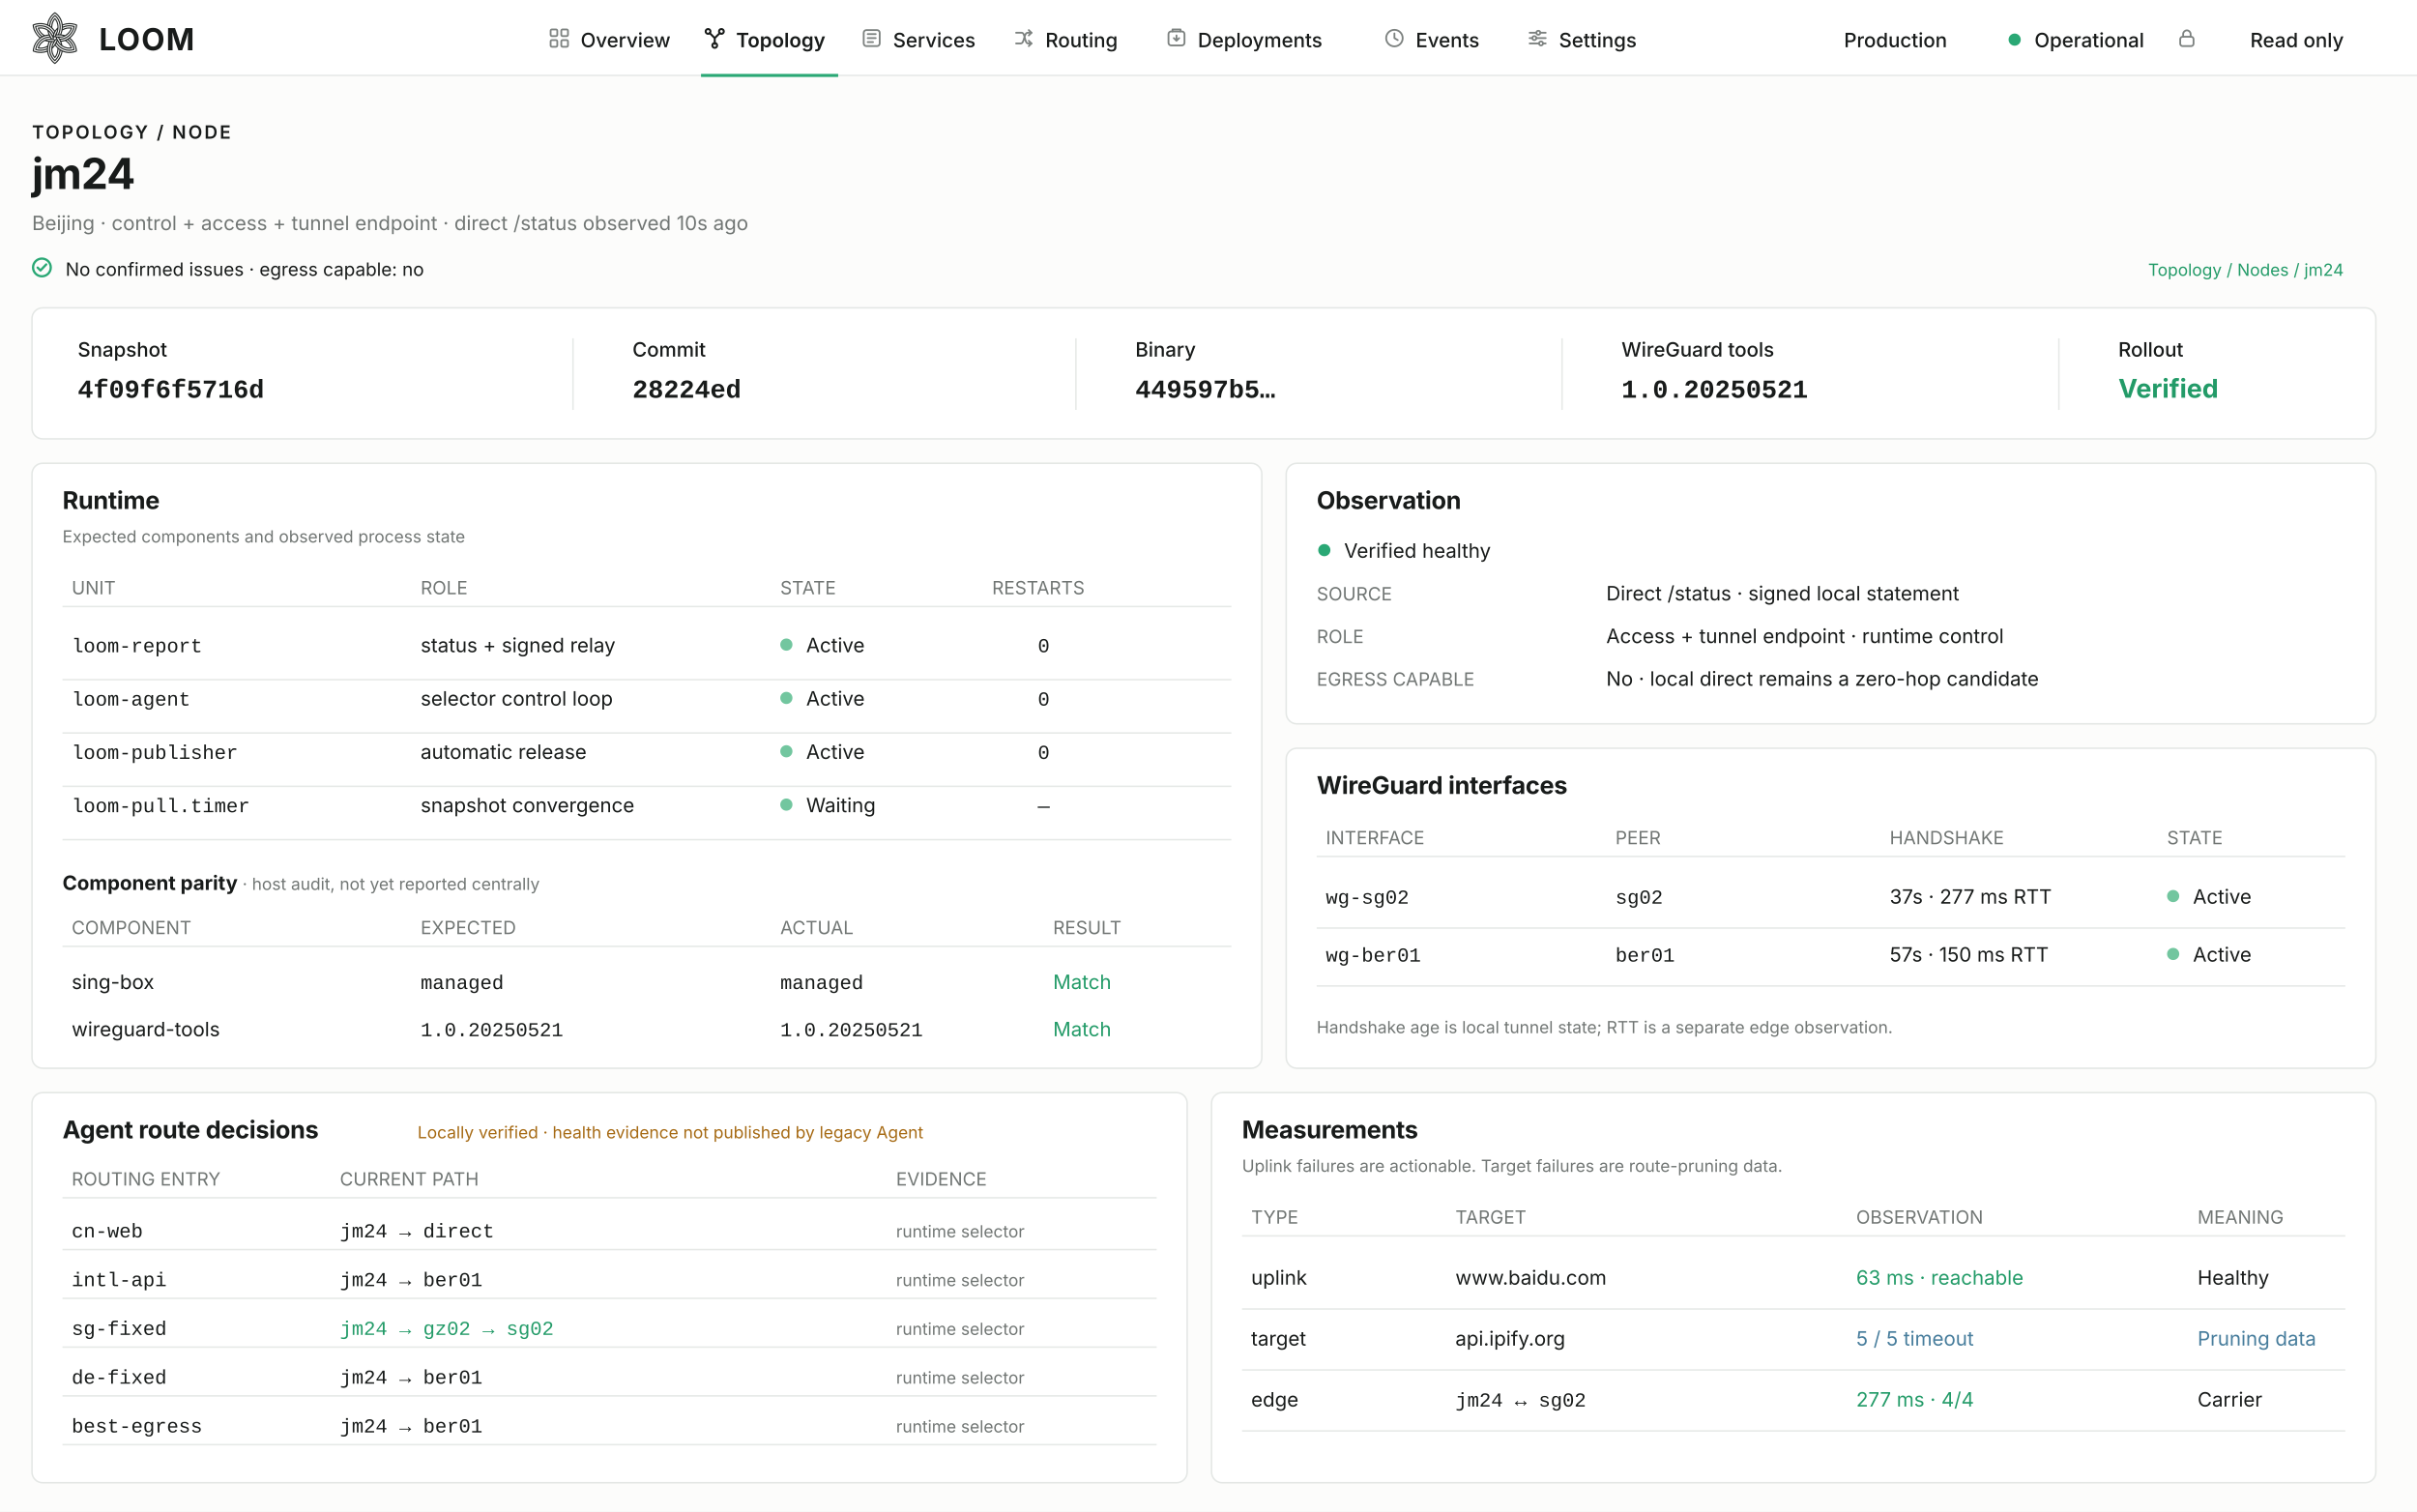
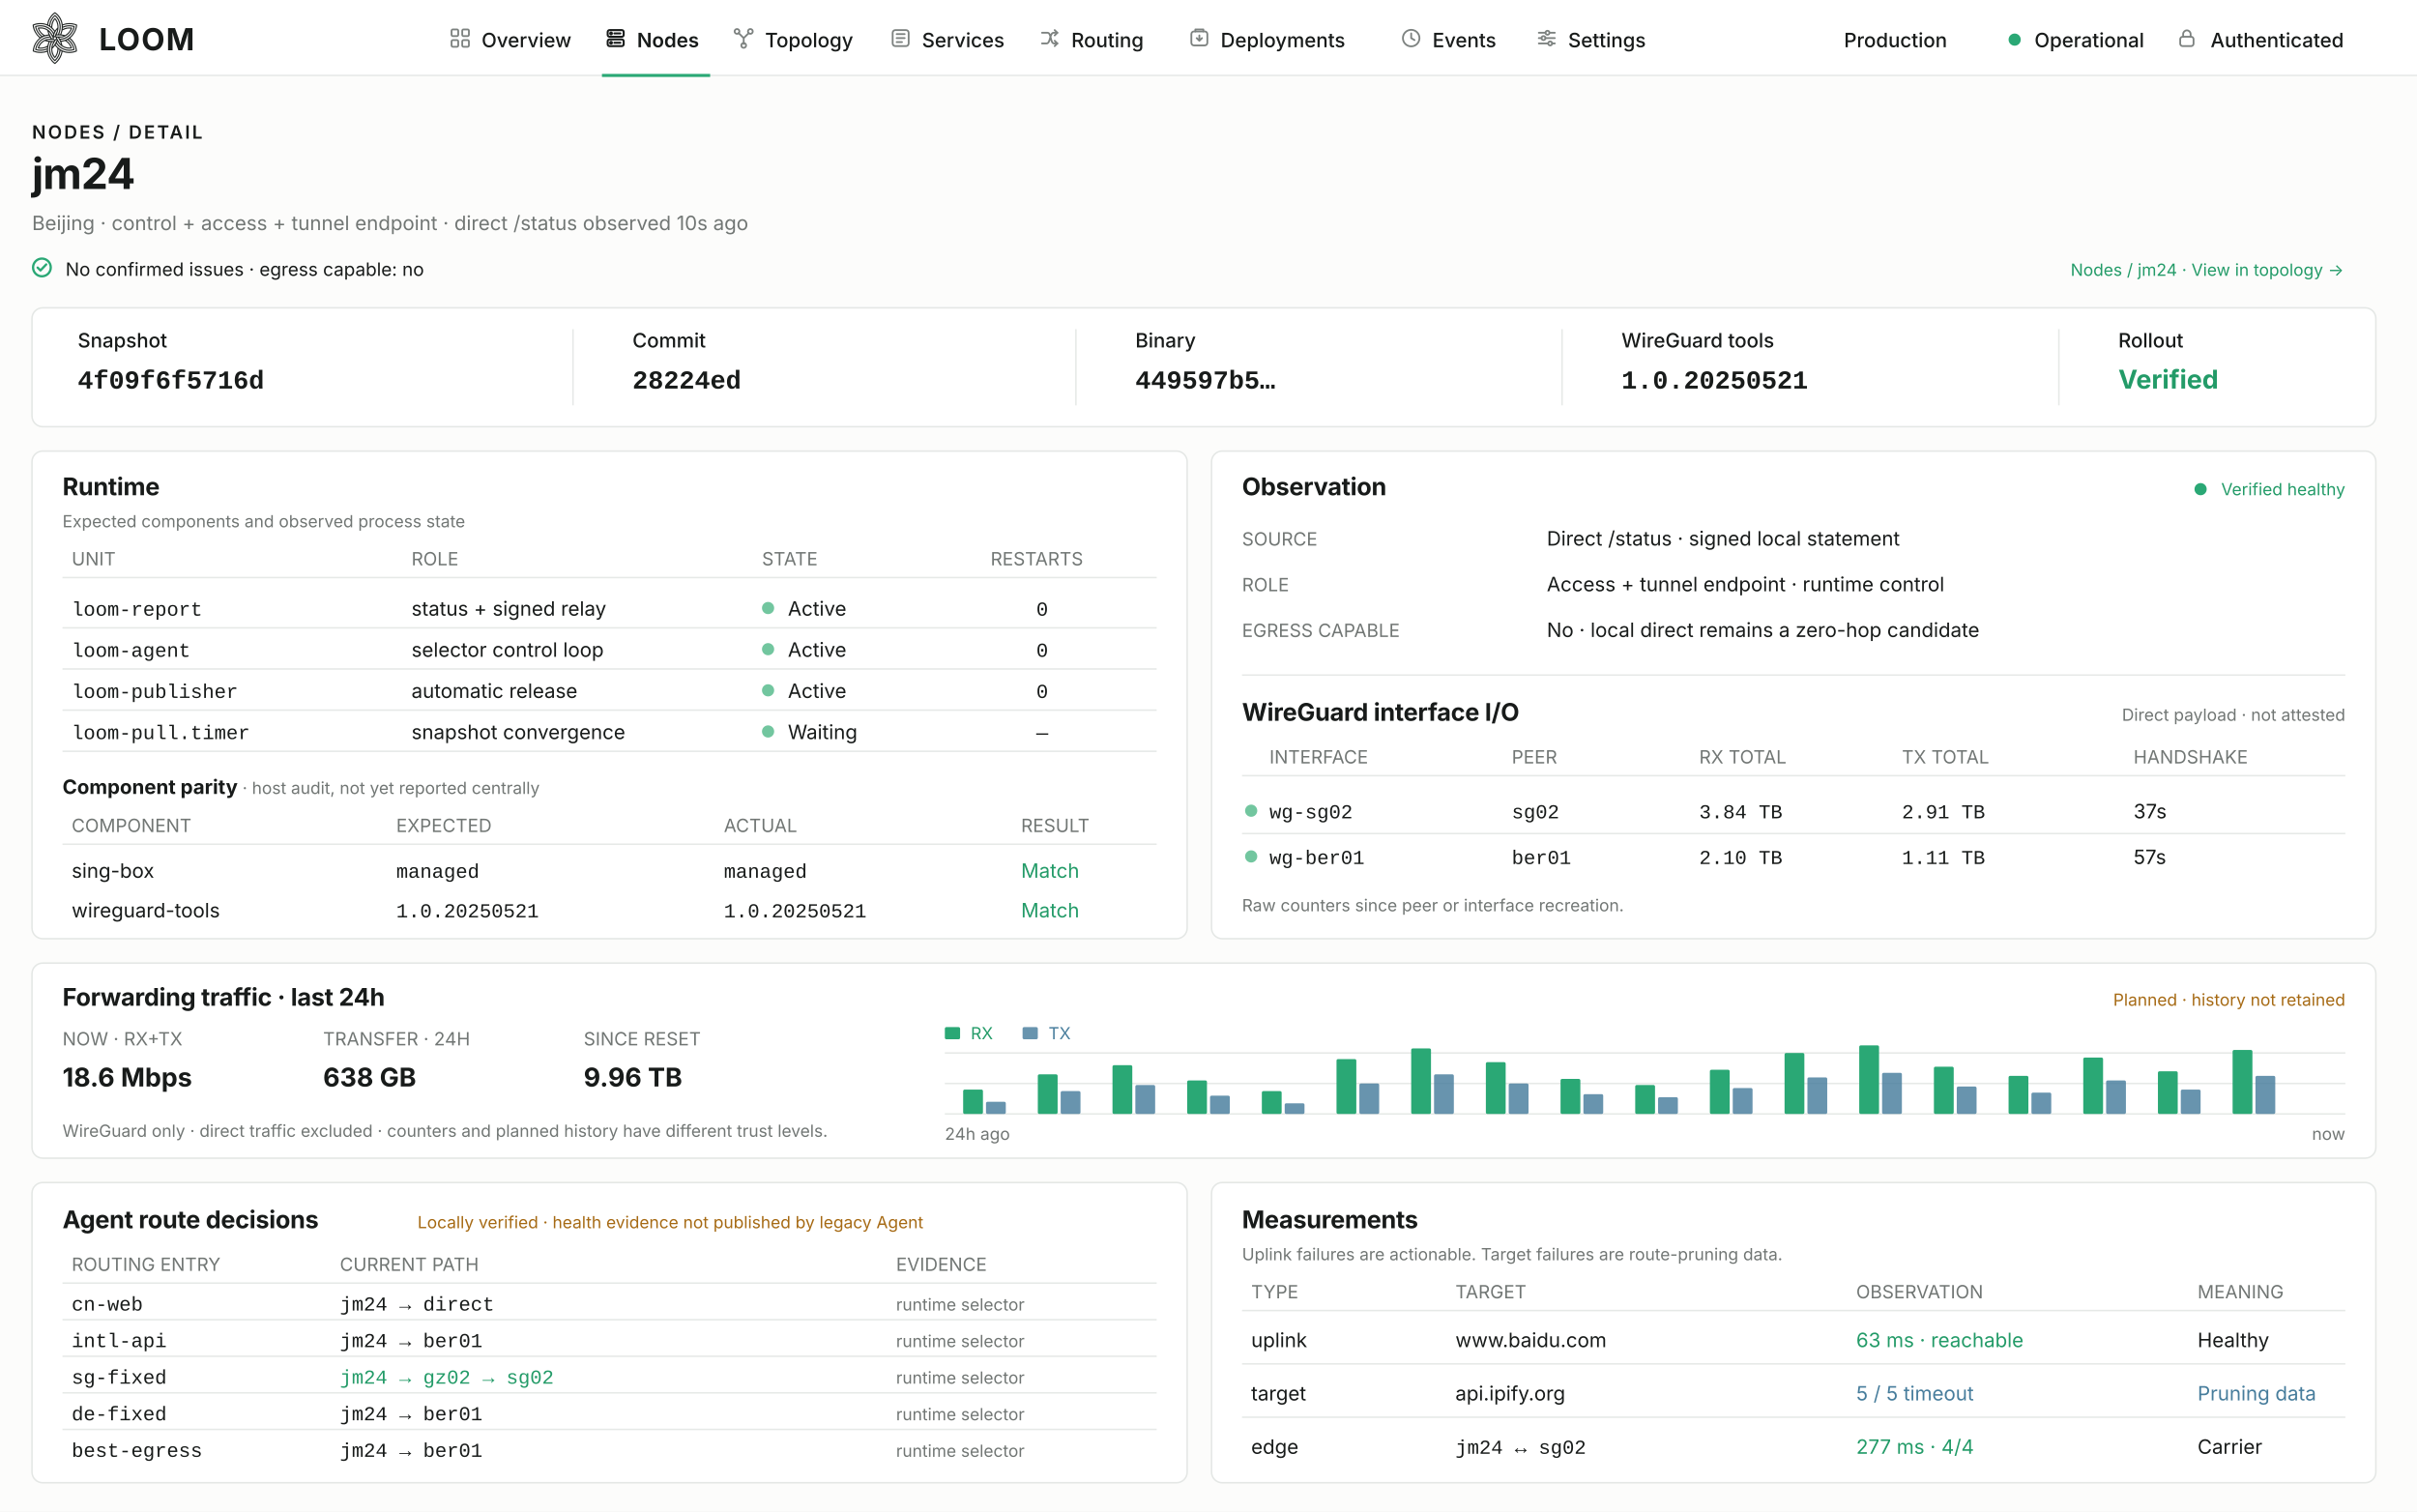
<svg xmlns="http://www.w3.org/2000/svg" width="1586" height="992" viewBox="0 0 1586 992" role="img" aria-labelledby="title description">
  <defs>
    <marker id="arrow-selected" markerWidth="7" markerHeight="7" refX="6" refY="3.5" orient="auto" markerUnits="strokeWidth">
      <path d="M0 0L7 3.5L0 7Z" fill="#2AA875" />
    </marker>
    <symbol id="icon-overview" viewBox="0 0 16 16">
      <rect x="1.5" y="1.5" width="5" height="5" rx="1" />
      <rect x="9.5" y="1.5" width="5" height="5" rx="1" />
      <rect x="1.5" y="9.5" width="5" height="5" rx="1" />
      <rect x="9.5" y="9.5" width="5" height="5" rx="1" />
    </symbol>
+     <symbol id="icon-nodes" viewBox="0 0 16 16">
+       <rect x="2" y="2" width="12" height="5" rx="1.4" />
+       <rect x="2" y="9" width="12" height="5" rx="1.4" />
+       <circle cx="4.5" cy="4.5" r=".7" />
+       <circle cx="4.5" cy="11.5" r=".7" />
+       <path d="M7 4.5h4.5M7 11.5h4.5" />
+     </symbol>
    <symbol id="icon-topology" viewBox="0 0 16 16">
      <path d="M4.2 4.2L8 8m3.8-3.8L8 8m0 0v4.4" />
      <circle cx="3" cy="3" r="1.8" />
      <circle cx="13" cy="3" r="1.8" />
      <circle cx="8" cy="13.5" r="1.8" />
    </symbol>
    <symbol id="icon-services" viewBox="0 0 16 16">
      <rect x="2" y="2" width="12" height="12" rx="2" />
      <path d="M5 5h6M5 8h6M5 11h4" />
    </symbol>
    <symbol id="icon-traffic" viewBox="0 0 16 16">
      <path d="M2 4h4.2C9 4 8.2 12 11 12h2.5M2 12h3.5C8.4 12 7.7 4 10.7 4h2.8" />
      <path d="M11.5 2l2 2-2 2m0 4l2 2-2 2" />
    </symbol>
    <symbol id="icon-deployments" viewBox="0 0 16 16">
      <rect x="2" y="3" width="12" height="10.5" rx="2" />
      <path d="M5 3V1.5h6V3M8 6v4m-2-2 2 2 2-2" />
    </symbol>
    <symbol id="icon-events" viewBox="0 0 16 16">
      <circle cx="8" cy="8" r="6.2" />
      <path d="M8 4.5V8l2.5 1.5" />
    </symbol>
    <symbol id="icon-settings" viewBox="0 0 16 16">
      <path d="M2 4h5m3 0h4M2 8h2m3 0h7M2 12h7m3 0h2" />
      <circle cx="8.5" cy="4" r="1.5" />
      <circle cx="5.5" cy="8" r="1.5" />
      <circle cx="10.5" cy="12" r="1.5" />
    </symbol>
    <symbol id="icon-status-ok" viewBox="0 0 16 16">
      <circle cx="8" cy="8" r="6.2" />
      <path d="M5 8.1l2 2 4-4.2" />
    </symbol>
    <symbol id="icon-lock" viewBox="0 0 16 16">
      <rect x="3" y="7" width="10" height="7" rx="1.8" />
      <path d="M5.2 7V5a2.8 2.8 0 0 1 5.6 0v2" />
    </symbol>
    <symbol id="icon-refresh" viewBox="0 0 16 16">
      <path d="M13.6 5.8A6 6 0 1 0 14 9" />
      <path d="M10.8 2.7h3v3" />
    </symbol>
    <symbol id="icon-filter" viewBox="0 0 16 16">
      <path d="M2 3h12L9.5 8v4.2L6.5 14V8Z" />
    </symbol>
    <symbol id="icon-download" viewBox="0 0 16 16">
      <path d="M8 2v8m-3-3 3 3 3-3M2.5 13.5h11" />
    </symbol>
    <symbol id="icon-check" viewBox="0 0 16 16">
      <circle cx="8" cy="8" r="6" />
      <path d="M5 8l2 2 4-4" />
    </symbol>
    <symbol id="icon-save" viewBox="0 0 16 16">
      <path d="M2.5 2.5h9l2 2v9h-11Z" />
      <path d="M5 2.5v4h6v-4M5 13v-4h6v4" />
    </symbol>
    <symbol id="icon-plus" viewBox="0 0 16 16">
      <path d="M8 3v10M3 8h10" />
    </symbol>
    <symbol id="icon-search" viewBox="0 0 16 16">
      <circle cx="7" cy="7" r="4.5" />
      <path d="m10.5 10.5 3 3" />
    </symbol>
    <symbol id="icon-arrow-right" viewBox="0 0 16 16">
      <path d="M2.5 8h10M9 4.5 12.5 8 9 11.5" />
    </symbol>
    <symbol id="icon-edit" viewBox="0 0 16 16">
      <path d="M3 11.8 2.5 14l2.2-.5 8.2-8.2-1.7-1.7Z" />
      <path d="m10.3 4.5 1.7 1.7" />
    </symbol>
    <symbol id="icon-trash" viewBox="0 0 16 16">
      <path d="M3.5 4.5h9M6 4.5V2.7h4v1.8m1.5 0-.6 9h-5.8l-.6-9M6.8 7v4m2.4-4v4" />
+     </symbol>
+     <symbol id="icon-key" viewBox="0 0 16 16">
+       <circle cx="5" cy="8" r="3" />
+       <path d="M8 8h6m-2 0v2m-2-2v2" />
+     </symbol>
+     <symbol id="icon-copy" viewBox="0 0 16 16">
+       <rect x="5" y="5" width="8" height="8" rx="1.5" />
+       <path d="M3 10.5H2.5V3.5a1 1 0 0 1 1-1h7V3" />
    </symbol>
    <style>

      .ui { font-family: Inter, "Atkinson Hyperlegible Next", ui-sans-serif, system-ui, -apple-system, "Segoe UI", sans-serif; fill: #181B1A; }
      .mono { font-family: "Intel One Mono", "SFMono-Regular", Consolas, "Liberation Mono", monospace; }
      .muted { fill: #717674; }
      .faint { fill: #9BA09E; }
      .green { fill: #239B68; }
      .amber { fill: #A66A14; }
      .red { fill: #B84C4C; }
      .blue { fill: #477D9C; }
      .heading { font-size: 28px; font-weight: 700; letter-spacing: -0.45px; }
      .eyebrow { font-size: 12px; font-weight: 600; letter-spacing: 1.35px; }
      .section { font-size: 16px; font-weight: 650; letter-spacing: -0.15px; }
      .subsection { font-size: 13px; font-weight: 650; }
      .label { font-size: 13px; font-weight: 500; }
      .body { font-size: 13px; font-weight: 400; }
      .small { font-size: 12px; font-weight: 400; }
      .tiny { font-size: 11px; font-weight: 400; }
      .metric { font-size: 17px; font-weight: 650; }
      .wordmark { font-size: 20px; font-weight: 700; letter-spacing: 0.8px; }
      .nav { font-size: 13px; font-weight: 450; }
      .nav-icon { fill: none; stroke: #7D8280; stroke-width: 1.35; stroke-linecap: round; stroke-linejoin: round; }
      .nav-icon-active { fill: none; stroke: #181B1A; stroke-width: 1.5; stroke-linecap: round; stroke-linejoin: round; }
      .status-icon { fill: none; stroke: #2AA875; stroke-width: 1.6; stroke-linecap: round; stroke-linejoin: round; }
      .action-icon { fill: none; stroke: #5B6166; stroke-width: 1.45; stroke-linecap: round; stroke-linejoin: round; }
      .panel { fill: #FFFFFF; stroke: #E4E7E5; stroke-width: 1; }
      .panel-soft { fill: #F8F9F8; stroke: #E4E7E5; stroke-width: 1; }
      .rule { stroke: #E6E9E7; stroke-width: 1; }
      .rule-dark { stroke: #CBD0CD; stroke-width: 1; }
      .status-dot { fill: #2AA875; }
      .quiet-dot { fill: #72C69F; }
      .warn-dot { fill: #D79B3B; }
      .bad-dot { fill: #C65A5A; }
      .neutral-dot { fill: #A5AAA8; }
      .wg { fill: none; stroke: #A5AAA8; stroke-width: 1.25; stroke-linecap: round; }
      .candidate { fill: none; stroke: #B9BEBC; stroke-width: 1.35; stroke-dasharray: 5 6; stroke-linecap: round; }
      .selected { fill: none; stroke: #2AA875; stroke-width: 2; stroke-linecap: round; stroke-linejoin: round; marker-end: url(#arrow-selected); }
      .chip { fill: #F4F6F5; stroke: #DEE2DF; stroke-width: 1; }
      .chip-green { fill: #EEF8F3; stroke: #B9DEC9; stroke-width: 1; }
      .chip-amber { fill: #FFF8EB; stroke: #E7D3AB; stroke-width: 1; }
      .button { fill: #181B1A; }
      .button-green { fill: #239B68; }
      .button-disabled { fill: #EFF1F0; stroke: #DDE1DF; stroke-width: 1; }
      .code-bg { fill: #F7F8F7; stroke: #E4E7E5; stroke-width: 1; }
      .timeline { fill: none; stroke: #CBD0CD; stroke-width: 1.3; }
      .timeline-ok { fill: none; stroke: #2AA875; stroke-width: 1.7; }
      .stage-line { stroke: #2AA875; stroke-width: 1.5; }
      .route-dot { fill: #239B68; }
      .node-name { font-size: 14px; font-weight: 650; }

    </style>
  </defs>
  <rect width="1586" height="992" fill="#FCFCFB" />
  <rect x="0" y="0" width="1586" height="50" fill="#FFFFFF" />
  <line class="rule" x1="0" y1="49.5" x2="1586" y2="49.5" />
  <svg x="18" y="7" width="36" height="36" viewBox="127 112 1000 1000" preserveAspectRatio="xMidYMid meet" aria-label="Loom">
    <g transform="translate(0,1254) scale(1,-1)">
      <path d="M616 1108 c-67 -49 -118 -133 -129 -209 0 -6 0 -6 -14 -1 -75 27 -166 24 -239 -6 -13 -5 -14 -7 -11 -29 12 -80 53 -155 115 -211 l9 -8 -6 -5 c-61 -53 -100 -121 -114 -200 -5 -31 -5 -38 4 -42 57 -26 138 -34 203 -20 13 2 22 5 39 10 14 5 14 5 15 -2 9 -70 60 -155 121 -204 17 -15 18 -15 34 -2 47 37 87 93 107 151 7 20 16 52 16 60 0 4 1 4 12 0 72 -28 158 -27 236 3 17 6 17 7 15 27 -8 79 -49 159 -111 215 l-9 9 10 9 c61 53 105 139 114 219 2 15 1 16 -28 26 -75 25 -156 25 -227 -2 -4 -1 -8 -2 -8 -2 -1 0 -2 7 -3 15 -15 81 -60 152 -126 198 -12 9 -14 9 -25 1z M639 1084 c105 -82 142 -225 92 -356 -7 -18 -7 -17 -16 -17 -4 0 -8 1 -8 1 -1 1 1 7 4 15 32 78 30 170 -5 243 -16 35 -40 66 -68 88 -9 8 -11 8 -20 0 -47 -39 -82 -103 -93 -169 -1 -7 -2 -12 -2 -13 -1 0 -17 8 -17 9 -1 1 4 27 7 40 13 44 37 89 68 124 15 16 44 43 47 43 0 0 5 -3 11 -8z M638 1031 c77 -72 98 -200 50 -307 -3 -8 -5 -11 -7 -12 -2 -1 -17 -1 -18 0 -1 0 2 6 5 12 44 94 31 213 -31 278 -10 11 -12 10 -29 -12 -26 -36 -44 -83 -47 -128 0 -6 -1 -11 -1 -11 -1 0 -6 4 -16 11 -4 3 2 39 12 67 13 41 41 84 68 108 4 4 3 4 14 -6z M635 973 c24 -33 37 -74 40 -124 l0 -15 -10 -10 c-11 -11 -23 -25 -32 -38 -6 -8 -5 -9 -13 3 -9 13 -19 24 -30 36 l-10 10 0 13 c3 48 18 94 42 128 6 7 6 7 13 -3z M413 893 c79 -13 148 -56 193 -118 12 -17 11 -15 6 -26 -3 -6 -5 -10 -5 -10 0 0 -4 6 -9 13 -66 103 -190 147 -314 114 -20 -6 -21 -6 -14 -34 15 -60 54 -120 102 -158 9 -8 9 -7 0 -12 -9 -6 -8 -6 -18 2 -57 48 -97 120 -110 196 -2 14 -3 13 7 16 22 9 53 16 85 19 13 2 61 0 77 -2z M923 895 c30 -3 83 -16 89 -22 2 -2 -7 -43 -14 -64 -34 -100 -109 -176 -200 -203 -23 -7 -59 -13 -61 -11 -2 2 -8 16 -8 16 0 1 7 2 16 2 74 9 136 45 185 108 27 35 49 81 57 120 4 17 3 19 -13 24 -62 19 -135 15 -193 -9 -9 -4 -9 -5 -9 7 l0 10 9 3 c25 10 56 17 83 19 9 1 50 1 59 0z M400 854 c70 -9 134 -47 176 -104 7 -11 21 -34 21 -36 0 -2 -6 -24 -7 -25 0 -1 -4 5 -8 13 -38 76 -106 124 -190 134 -14 2 -49 1 -62 -1 -16 -3 -18 -5 -12 -21 14 -42 48 -88 87 -117 7 -5 13 -10 13 -10 0 -1 -17 -9 -18 -9 -5 0 -42 35 -56 52 -24 29 -46 72 -54 105 -3 11 -3 10 11 14 30 8 67 10 99 5z M926 854 c13 -1 39 -7 40 -9 2 -2 -8 -34 -17 -55 -43 -93 -125 -152 -220 -158 l-11 0 -6 9 c-3 5 -5 9 -5 9 0 1 8 1 18 1 56 0 107 23 153 69 29 29 59 79 63 104 1 10 -11 13 -53 12 -42 0 -71 -6 -107 -24 -12 -6 -11 -6 -10 5 1 4 1 9 1 10 0 3 1 3 13 8 45 19 93 26 141 19z M391 816 c30 -3 68 -16 91 -32 l6 -3 4 -15 c4 -16 10 -34 16 -47 4 -11 4 -11 -3 -11 -12 -2 -37 -6 -48 -9 -16 -4 -14 -4 -26 4 -38 25 -67 57 -86 96 -7 15 -7 16 0 17 10 1 36 1 46 0z M914 816 c3 -2 2 -5 -4 -18 -19 -39 -53 -75 -89 -97 l-8 -5 -11 3 c-15 4 -33 8 -45 9 -6 1 -11 2 -11 2 -1 0 1 7 4 14 6 17 12 36 15 48 l1 9 9 5 c27 15 55 25 85 30 10 1 51 1 54 0z M669 789 c-4 -19 -7 -27 -14 -39 -10 -18 -20 -39 -29 -64 -1 -4 -2 -5 -10 -9 -9 -5 -9 -5 -5 11 10 40 28 75 51 103 10 12 10 12 7 -2z M529 746 c14 -16 17 -20 25 -37 8 -17 22 -42 30 -54 5 -9 6 -24 1 -26 -7 -2 -13 5 -35 46 -15 28 -35 75 -35 83 0 2 7 -4 14 -12z M721 691 c25 -1 43 -3 61 -8 4 0 2 -2 -8 -5 -19 -6 -28 -7 -48 -6 -12 1 -29 1 -46 1 -36 -1 -37 -1 -33 11 2 7 1 6 24 7 12 0 23 1 26 1 2 0 13 0 24 -1z M525 681 c5 -10 5 -10 -7 -10 -120 -9 -223 -101 -248 -221 -4 -22 -4 -23 11 -28 61 -19 132 -16 192 7 5 2 9 3 10 3 0 0 0 -5 0 -10 l1 -9 -9 -4 c-62 -24 -145 -25 -216 -1 -17 5 -16 4 -14 15 15 104 74 190 160 235 34 17 63 25 108 30 8 1 7 2 12 -7z M638 655 l9 -4 0 -10 c1 -13 2 -12 -10 -19 l-9 -6 -10 6 -9 6 -1 11 0 11 9 5 c12 6 11 6 21 0z M683 651 c0 -1 6 -10 12 -21 18 -30 29 -54 39 -82 6 -19 6 -19 -4 -9 -16 16 -22 25 -30 42 -7 14 -25 48 -30 54 -2 3 -3 15 -1 16 1 2 13 1 14 0z M546 642 c3 -5 5 -9 5 -9 0 -1 -7 -1 -16 -1 -94 0 -185 -66 -216 -155 -7 -22 -6 -23 23 -27 44 -5 89 3 131 21 7 3 13 6 13 6 0 -1 -1 -5 -1 -11 l-1 -11 -11 -5 c-53 -22 -115 -26 -174 -12 -11 3 -10 3 -9 10 8 39 30 82 58 115 44 53 119 88 184 88 l9 0 5 -9z M902 622 c45 -39 79 -92 96 -151 5 -19 10 -43 10 -51 l1 -7 -14 -5 c-89 -30 -180 -22 -253 22 -40 25 -68 49 -93 83 l-7 10 4 7 c7 13 6 12 12 3 73 -104 198 -148 317 -110 12 4 13 4 8 27 -9 42 -31 88 -59 123 -8 10 -33 35 -42 41 -6 5 -6 5 2 11 9 6 8 6 18 -3z M542 610 c10 -1 27 -1 38 -1 l20 0 8 -5 c4 -2 8 -4 8 -5 0 0 -1 -2 -2 -4 l-1 -4 -43 0 c-45 1 -55 2 -81 7 -8 1 -14 3 -15 3 0 1 15 6 27 8 15 3 15 3 20 2 2 0 11 0 21 -1z M661 609 c5 -9 -53 -107 -73 -125 -3 -3 -3 0 1 14 4 17 8 26 14 37 12 18 31 52 34 60 1 2 4 5 11 10 11 7 11 7 13 4z M863 604 c48 -36 83 -90 98 -148 2 -7 3 -14 3 -14 -1 -1 -5 -3 -11 -4 -90 -23 -180 3 -247 69 -17 18 -42 51 -42 56 0 2 9 20 10 20 0 0 3 -4 5 -8 36 -66 102 -112 177 -124 12 -2 51 -2 64 0 19 4 21 5 17 17 -15 50 -55 103 -97 128 -1 1 -2 2 -2 2 0 1 17 10 19 10 0 0 3 -2 6 -4z M458 585 c12 -4 37 -9 48 -11 8 0 7 0 3 -10 -5 -13 -13 -36 -16 -49 -3 -13 -2 -12 -19 -21 -38 -19 -72 -26 -112 -25 -22 1 -23 1 -23 5 3 13 23 45 41 67 16 18 58 49 64 48 1 -1 7 -2 14 -4z M824 583 c35 -22 63 -53 81 -89 6 -12 11 -22 10 -23 -4 -3 -47 -2 -68 2 -26 5 -69 24 -82 35 0 1 -2 8 -4 17 -2 9 -6 23 -10 32 -6 19 -6 18 1 19 14 1 57 11 59 13 1 1 4 0 13 -6z M553 570 c1 -1 1 -2 -2 -7 -11 -21 -21 -55 -26 -82 -15 -86 17 -180 82 -245 20 -20 19 -20 40 0 44 45 71 101 82 165 1 6 2 11 2 11 0 1 4 -1 9 -4 l8 -4 0 -5 c-11 -74 -51 -146 -110 -198 -12 -10 -10 -10 -21 -1 -77 65 -122 167 -113 259 3 34 14 74 26 103 l4 9 9 0 c5 0 9 0 10 -1z M597 570 c0 -1 -4 -9 -8 -18 -43 -88 -35 -184 20 -258 15 -20 17 -21 27 -10 30 33 52 90 57 145 0 11 0 11 10 3 10 -7 9 -6 7 -19 -7 -62 -34 -117 -76 -161 l-7 -7 -8 8 c-51 50 -82 131 -77 200 3 35 12 70 28 103 l7 14 10 0 c5 0 10 0 10 0z M639 493 c5 -6 14 -17 22 -24 l13 -14 0 -8 c0 -44 -14 -93 -38 -130 -9 -14 -9 -14 -13 -8 -26 35 -42 84 -42 127 l0 11 12 12 c11 12 22 25 31 38 3 4 6 7 6 7 0 0 4 -5 9 -11z" fill="#252927" fill-rule="evenodd" clip-rule="evenodd" />
    </g>
  </svg>
  <text class="ui wordmark" x="65" y="33">LOOM</text>
  <g class="ui nav">
-     <use href="#icon-overview" x="360" y="18" width="14" height="14" class="nav-icon" />
-     <text x="381" y="31">Overview</text>
-     <use href="#icon-topology" x="462" y="18" width="14" height="14" class="nav-icon-active" />
-     <text x="483" y="31" font-weight="600">Topology</text>
-     <use href="#icon-services" x="565" y="18" width="14" height="14" class="nav-icon" />
-     <text x="586" y="31">Services</text>
-     <use href="#icon-traffic" x="665" y="18" width="14" height="14" class="nav-icon" />
-     <text x="686" y="31">Routing</text>
-     <use href="#icon-deployments" x="765" y="18" width="14" height="14" class="nav-icon" />
-     <text x="786" y="31">Deployments</text>
-     <use href="#icon-events" x="908" y="18" width="14" height="14" class="nav-icon" />
-     <text x="929" y="31">Events</text>
-     <use href="#icon-settings" x="1002" y="18" width="14" height="14" class="nav-icon" />
-     <text x="1023" y="31">Settings</text>
-   </g>
-   <line x1="460" y1="49.5" x2="550" y2="49.5" stroke="#2AA875" stroke-width="2" />
+     <use href="#icon-overview" x="295" y="18" width="14" height="14" class="nav-icon" />
+     <text x="316" y="31">Overview</text>
+     <use href="#icon-nodes" x="397" y="18" width="14" height="14" class="nav-icon-active" />
+     <text x="418" y="31" font-weight="600">Nodes</text>
+     <use href="#icon-topology" x="481" y="18" width="14" height="14" class="nav-icon" />
+     <text x="502" y="31">Topology</text>
+     <use href="#icon-services" x="584" y="18" width="14" height="14" class="nav-icon" />
+     <text x="605" y="31">Services</text>
+     <use href="#icon-traffic" x="682" y="18" width="14" height="14" class="nav-icon" />
+     <text x="703" y="31">Routing</text>
+     <use href="#icon-deployments" x="780" y="18" width="14" height="14" class="nav-icon" />
+     <text x="801" y="31">Deployments</text>
+     <use href="#icon-events" x="919" y="18" width="14" height="14" class="nav-icon" />
+     <text x="940" y="31">Events</text>
+     <use href="#icon-settings" x="1008" y="18" width="14" height="14" class="nav-icon" />
+     <text x="1029" y="31">Settings</text>
+   </g>
+   <line x1="395" y1="49.5" x2="466" y2="49.5" stroke="#2AA875" stroke-width="2" />
  <g class="ui nav">
    <text x="1210" y="31">Production</text>
    <circle class="status-dot" cx="1322" cy="26" r="4" />
    <text x="1335" y="31">Operational</text>
    <use href="#icon-lock" x="1428" y="18" width="14" height="14" class="nav-icon" />
-     <text x="1538" y="31" text-anchor="end">Read only</text>
-   </g>
-   <g class="ui">
-     <text class="eyebrow" x="21" y="91">TOPOLOGY / NODE</text>
+     <text x="1538" y="31" text-anchor="end">Authenticated</text>
+   </g>
+   <g class="ui">
+     <text class="eyebrow" x="21" y="91">NODES / DETAIL</text>
    <text class="heading" x="21" y="124">jm24</text>
    <text class="body muted" x="21" y="151">Beijing · control + access + tunnel endpoint · direct /status observed 10s ago</text>
    <use href="#icon-status-ok" x="20" y="168" width="15" height="15" class="status-icon" />
    <text class="small" x="43" y="181">No confirmed issues · egress capable: no</text>
  </g>
-   <text class="ui tiny green" x="1538" y="181" text-anchor="end">Topology / Nodes / jm24</text>
-   <rect class="panel" x="21" y="202" width="1538" height="86" rx="7" />
-   <g class="ui">
-     <text class="label" x="51" y="234">Snapshot</text>
-     <text class="metric mono" x="51" y="261">4f09f6f5716d</text>
-     <text class="label" x="415" y="234">Commit</text>
-     <text class="metric mono" x="415" y="261">28224ed</text>
-     <text class="label" x="745" y="234">Binary</text>
-     <text class="metric mono" x="745" y="261">449597b5…</text>
-     <text class="label" x="1064" y="234">WireGuard tools</text>
-     <text class="metric mono" x="1064" y="261">1.0.20250521</text>
-     <text class="label" x="1390" y="234">Rollout</text>
-     <text class="metric green" x="1390" y="261">Verified</text>
-   </g>
-   <line class="rule" x1="376" y1="222" x2="376" y2="269" />
-   <line class="rule" x1="706" y1="222" x2="706" y2="269" />
-   <line class="rule" x1="1025" y1="222" x2="1025" y2="269" />
-   <line class="rule" x1="1351" y1="222" x2="1351" y2="269" />
-   <rect class="panel" x="21" y="304" width="807" height="397" rx="7" />
-   <g class="ui">
-     <text class="section" x="41" y="334">Runtime</text>
-     <text class="tiny muted" x="41" y="356">Expected components and observed process state</text>
-     <text class="small muted" x="47" y="390">UNIT</text>
-     <text class="small muted" x="276" y="390">ROLE</text>
-     <text class="small muted" x="512" y="390">STATE</text>
-     <text class="small muted" x="651" y="390">RESTARTS</text>
-     <line class="rule" x1="41" y1="398" x2="808" y2="398" />
-     <text class="body mono" x="47" y="428">loom-report</text>
-     <text class="body" x="276" y="428">status + signed relay</text>
-     <circle class="quiet-dot" cx="516" cy="423" r="4" />
-     <text class="body" x="529" y="428">Active</text>
-     <text class="body mono" x="681" y="428">0</text>
-     <text class="body mono" x="47" y="463">loom-agent</text>
-     <text class="body" x="276" y="463">selector control loop</text>
-     <circle class="quiet-dot" cx="516" cy="458" r="4" />
-     <text class="body" x="529" y="463">Active</text>
-     <text class="body mono" x="681" y="463">0</text>
-     <text class="body mono" x="47" y="498">loom-publisher</text>
-     <text class="body" x="276" y="498">automatic release</text>
-     <circle class="quiet-dot" cx="516" cy="493" r="4" />
-     <text class="body" x="529" y="498">Active</text>
-     <text class="body mono" x="681" y="498">0</text>
-     <text class="body mono" x="47" y="533">loom-pull.timer</text>
-     <text class="body" x="276" y="533">snapshot convergence</text>
-     <circle class="quiet-dot" cx="516" cy="528" r="4" />
-     <text class="body" x="529" y="533">Waiting</text>
-     <text class="body mono" x="681" y="533">—</text>
-     <line class="rule" x1="41" y1="446" x2="808" y2="446" />
-     <line class="rule" x1="41" y1="481" x2="808" y2="481" />
-     <line class="rule" x1="41" y1="516" x2="808" y2="516" />
-     <line class="rule" x1="41" y1="551" x2="808" y2="551" />
-     <text class="subsection" x="41" y="584">Component parity <tspan class="tiny muted" font-weight="400">· host audit, not yet reported centrally</tspan>
+   <text class="ui tiny green" x="1538" y="181" text-anchor="end">Nodes / jm24 · View in topology →</text>
+   <rect class="panel" x="21" y="202" width="1538" height="78" rx="7" />
+   <g class="ui">
+     <text class="label" x="51" y="228">Snapshot</text>
+     <text class="metric mono" x="51" y="255">4f09f6f5716d</text>
+     <text class="label" x="415" y="228">Commit</text>
+     <text class="metric mono" x="415" y="255">28224ed</text>
+     <text class="label" x="745" y="228">Binary</text>
+     <text class="metric mono" x="745" y="255">449597b5…</text>
+     <text class="label" x="1064" y="228">WireGuard tools</text>
+     <text class="metric mono" x="1064" y="255">1.0.20250521</text>
+     <text class="label" x="1390" y="228">Rollout</text>
+     <text class="metric green" x="1390" y="255">Verified</text>
+   </g>
+   <line class="rule" x1="376" y1="216" x2="376" y2="266" />
+   <line class="rule" x1="706" y1="216" x2="706" y2="266" />
+   <line class="rule" x1="1025" y1="216" x2="1025" y2="266" />
+   <line class="rule" x1="1351" y1="216" x2="1351" y2="266" />
+   <rect class="panel" x="21" y="296" width="758" height="320" rx="7" />
+   <g class="ui">
+     <text class="section" x="41" y="325">Runtime</text>
+     <text class="tiny muted" x="41" y="346">Expected components and observed process state</text>
+     <text class="small muted" x="47" y="371">UNIT</text>
+     <text class="small muted" x="270" y="371">ROLE</text>
+     <text class="small muted" x="500" y="371">STATE</text>
+     <text class="small muted" x="650" y="371">RESTARTS</text>
+     <line class="rule" x1="41" y1="379" x2="759" y2="379" />
+     <text class="body mono" x="47" y="404">loom-report</text>
+     <text class="body" x="270" y="404">status + signed relay</text>
+     <circle class="quiet-dot" cx="504" cy="399" r="4" />
+     <text class="body" x="517" y="404">Active</text>
+     <text class="body mono" x="680" y="404">0</text>
+     <text class="body mono" x="47" y="431">loom-agent</text>
+     <text class="body" x="270" y="431">selector control loop</text>
+     <circle class="quiet-dot" cx="504" cy="426" r="4" />
+     <text class="body" x="517" y="431">Active</text>
+     <text class="body mono" x="680" y="431">0</text>
+     <text class="body mono" x="47" y="458">loom-publisher</text>
+     <text class="body" x="270" y="458">automatic release</text>
+     <circle class="quiet-dot" cx="504" cy="453" r="4" />
+     <text class="body" x="517" y="458">Active</text>
+     <text class="body mono" x="680" y="458">0</text>
+     <text class="body mono" x="47" y="485">loom-pull.timer</text>
+     <text class="body" x="270" y="485">snapshot convergence</text>
+     <circle class="quiet-dot" cx="504" cy="480" r="4" />
+     <text class="body" x="517" y="485">Waiting</text>
+     <text class="body mono" x="680" y="485">—</text>
+     <line class="rule" x1="41" y1="412" x2="759" y2="412" />
+     <line class="rule" x1="41" y1="439" x2="759" y2="439" />
+     <line class="rule" x1="41" y1="466" x2="759" y2="466" />
+     <line class="rule" x1="41" y1="493" x2="759" y2="493" />
+     <text class="subsection" x="41" y="521">Component parity <tspan class="tiny muted" font-weight="400">· host audit, not yet reported centrally</tspan>
    </text>
-     <text class="small muted" x="47" y="613">COMPONENT</text>
-     <text class="small muted" x="276" y="613">EXPECTED</text>
-     <text class="small muted" x="512" y="613">ACTUAL</text>
-     <text class="small muted" x="691" y="613">RESULT</text>
-     <line class="rule" x1="41" y1="621" x2="808" y2="621" />
-     <text class="body" x="47" y="649">sing-box</text>
-     <text class="body mono" x="276" y="649">managed</text>
-     <text class="body mono" x="512" y="649">managed</text>
-     <text class="body green" x="691" y="649">Match</text>
-     <text class="body" x="47" y="680">wireguard-tools</text>
-     <text class="body mono" x="276" y="680">1.0.20250521</text>
-     <text class="body mono" x="512" y="680">1.0.20250521</text>
-     <text class="body green" x="691" y="680">Match</text>
-   </g>
-   <rect class="panel" x="844" y="304" width="715" height="171" rx="7" />
-   <g class="ui">
-     <text class="section" x="864" y="334">Observation</text>
-     <circle class="status-dot" cx="869" cy="361" r="4" />
-     <text class="body" x="882" y="366">Verified healthy</text>
-     <text class="small muted" x="864" y="394">SOURCE</text>
-     <text class="body" x="1054" y="394">Direct /status · signed local statement</text>
-     <text class="small muted" x="864" y="422">ROLE</text>
-     <text class="body" x="1054" y="422">Access + tunnel endpoint · runtime control</text>
-     <text class="small muted" x="864" y="450">EGRESS CAPABLE</text>
-     <text class="body" x="1054" y="450">No · local direct remains a zero-hop candidate</text>
-   </g>
-   <rect class="panel" x="844" y="491" width="715" height="210" rx="7" />
-   <g class="ui">
-     <text class="section" x="864" y="521">WireGuard interfaces</text>
-     <text class="small muted" x="870" y="554">INTERFACE</text>
-     <text class="small muted" x="1060" y="554">PEER</text>
-     <text class="small muted" x="1240" y="554">HANDSHAKE</text>
-     <text class="small muted" x="1422" y="554">STATE</text>
-     <line class="rule" x1="864" y1="562" x2="1539" y2="562" />
-     <text class="body mono" x="870" y="593">wg-sg02</text>
-     <text class="body mono" x="1060" y="593">sg02</text>
-     <text class="body" x="1240" y="593">37s · 277 ms RTT</text>
-     <circle class="quiet-dot" cx="1426" cy="588" r="4" />
-     <text class="body" x="1439" y="593">Active</text>
-     <text class="body mono" x="870" y="631">wg-ber01</text>
-     <text class="body mono" x="1060" y="631">ber01</text>
-     <text class="body" x="1240" y="631">57s · 150 ms RTT</text>
-     <circle class="quiet-dot" cx="1426" cy="626" r="4" />
-     <text class="body" x="1439" y="631">Active</text>
-     <line class="rule" x1="864" y1="609" x2="1539" y2="609" />
-     <line class="rule" x1="864" y1="647" x2="1539" y2="647" />
-     <text class="tiny muted" x="864" y="678">Handshake age is local tunnel state; RTT is a separate edge observation.</text>
-   </g>
-   <rect class="panel" x="21" y="717" width="758" height="256" rx="7" />
-   <g class="ui">
-     <text class="section" x="41" y="747">Agent route decisions</text>
-     <text class="tiny amber" x="274" y="747">Locally verified · health evidence not published by legacy Agent</text>
-     <text class="small muted" x="47" y="778">ROUTING ENTRY</text>
-     <text class="small muted" x="223" y="778">CURRENT PATH</text>
-     <text class="small muted" x="588" y="778">EVIDENCE</text>
-     <line class="rule" x1="41" y1="786" x2="759" y2="786" />
-     <text class="body mono" x="47" y="812">cn-web</text>
-     <text class="body mono" x="223" y="812">jm24 → direct</text>
-     <text class="tiny muted" x="588" y="812">runtime selector</text>
-     <text class="body mono" x="47" y="844">intl-api</text>
-     <text class="body mono" x="223" y="844">jm24 → ber01</text>
-     <text class="tiny muted" x="588" y="844">runtime selector</text>
-     <text class="body mono" x="47" y="876">sg-fixed</text>
-     <text class="body mono green" x="223" y="876">jm24 → gz02 → sg02</text>
-     <text class="tiny muted" x="588" y="876">runtime selector</text>
-     <text class="body mono" x="47" y="908">de-fixed</text>
-     <text class="body mono" x="223" y="908">jm24 → ber01</text>
+     <text class="small muted" x="47" y="546">COMPONENT</text>
+     <text class="small muted" x="260" y="546">EXPECTED</text>
+     <text class="small muted" x="475" y="546">ACTUAL</text>
+     <text class="small muted" x="670" y="546">RESULT</text>
+     <line class="rule" x1="41" y1="554" x2="759" y2="554" />
+     <text class="body" x="47" y="576">sing-box</text>
+     <text class="body mono" x="260" y="576">managed</text>
+     <text class="body mono" x="475" y="576">managed</text>
+     <text class="body green" x="670" y="576">Match</text>
+     <text class="body" x="47" y="602">wireguard-tools</text>
+     <text class="body mono" x="260" y="602">1.0.20250521</text>
+     <text class="body mono" x="475" y="602">1.0.20250521</text>
+     <text class="body green" x="670" y="602">Match</text>
+   </g>
+   <rect class="panel" x="795" y="296" width="764" height="320" rx="7" />
+   <g class="ui">
+     <text class="section" x="815" y="325">Observation</text>
+     <circle class="status-dot" cx="1444" cy="321" r="4" />
+     <text class="tiny green" x="1539" y="325" text-anchor="end">Verified healthy</text>
+     <text class="small muted" x="815" y="358">SOURCE</text>
+     <text class="body" x="1015" y="358">Direct /status · signed local statement</text>
+     <text class="small muted" x="815" y="388">ROLE</text>
+     <text class="body" x="1015" y="388">Access + tunnel endpoint · runtime control</text>
+     <text class="small muted" x="815" y="418">EGRESS CAPABLE</text>
+     <text class="body" x="1015" y="418">No · local direct remains a zero-hop candidate</text>
+     <line class="rule" x1="815" y1="443" x2="1539" y2="443" />
+     <text class="section" x="815" y="473">WireGuard interface I/O</text>
+     <text class="tiny muted" x="1539" y="473" text-anchor="end">Direct payload · not attested</text>
+     <text class="small muted" x="833" y="501">INTERFACE</text>
+     <text class="small muted" x="992" y="501">PEER</text>
+     <text class="small muted" x="1115" y="501">RX TOTAL</text>
+     <text class="small muted" x="1248" y="501">TX TOTAL</text>
+     <text class="small muted" x="1400" y="501">HANDSHAKE</text>
+     <line class="rule" x1="815" y1="509" x2="1539" y2="509" />
+     <circle class="quiet-dot" cx="821" cy="532" r="4" />
+     <text class="body mono" x="833" y="537">wg-sg02</text>
+     <text class="body mono" x="992" y="537">sg02</text>
+     <text class="body mono" x="1115" y="537">3.84 TB</text>
+     <text class="body mono" x="1248" y="537">2.91 TB</text>
+     <text class="body" x="1400" y="537">37s</text>
+     <circle class="quiet-dot" cx="821" cy="562" r="4" />
+     <text class="body mono" x="833" y="567">wg-ber01</text>
+     <text class="body mono" x="992" y="567">ber01</text>
+     <text class="body mono" x="1115" y="567">2.10 TB</text>
+     <text class="body mono" x="1248" y="567">1.11 TB</text>
+     <text class="body" x="1400" y="567">57s</text>
+     <line class="rule" x1="815" y1="547" x2="1539" y2="547" />
+     <text class="tiny muted" x="815" y="598">Raw counters since peer or interface recreation.</text>
+   </g>
+   <rect class="panel" x="21" y="632" width="1538" height="128" rx="7" />
+   <g class="ui">
+     <text class="section" x="41" y="660">Forwarding traffic · last 24h</text>
+     <text class="tiny amber" x="1539" y="660" text-anchor="end">Planned · history not retained</text>
+     <text class="small muted" x="41" y="686">NOW · RX+TX</text>
+     <text class="metric" x="41" y="713">18.6 Mbps</text>
+     <text class="small muted" x="212" y="686">TRANSFER · 24H</text>
+     <text class="metric" x="212" y="713">638 GB</text>
+     <text class="small muted" x="383" y="686">SINCE RESET</text>
+     <text class="metric" x="383" y="713">9.96 TB</text>
+     <text class="tiny muted" x="41" y="746">WireGuard only · direct traffic excluded · counters and planned history have different trust levels.</text>
+     <rect x="620" y="674" width="10" height="8" rx="1" fill="#2AA875" />
+     <text class="tiny green" x="637" y="682">RX</text>
+     <rect x="671" y="674" width="10" height="8" rx="1" fill="#477D9C" fill-opacity=".82" />
+     <text class="tiny blue" x="688" y="682">TX</text>
+     <line class="rule" x1="620" y1="691" x2="1539" y2="691" />
+     <line class="rule" x1="620" y1="711" x2="1539" y2="711" />
+     <line class="rule" x1="620" y1="731" x2="1539" y2="731" />
+     <g aria-label="Eighteen RX and TX time buckets across the last 24 hours">
+       <g fill="#2AA875">
+         <rect x="632" y="715" width="13" height="16" rx="1" />
+         <rect x="681" y="705" width="13" height="26" rx="1" />
+         <rect x="730" y="699" width="13" height="32" rx="1" />
+         <rect x="779" y="709" width="13" height="22" rx="1" />
+         <rect x="828" y="716" width="13" height="15" rx="1" />
+         <rect x="877" y="695" width="13" height="36" rx="1" />
+         <rect x="926" y="688" width="13" height="43" rx="1" />
+         <rect x="975" y="697" width="13" height="34" rx="1" />
+         <rect x="1024" y="708" width="13" height="23" rx="1" />
+         <rect x="1073" y="712" width="13" height="19" rx="1" />
+         <rect x="1122" y="702" width="13" height="29" rx="1" />
+         <rect x="1171" y="691" width="13" height="40" rx="1" />
+         <rect x="1220" y="686" width="13" height="45" rx="1" />
+         <rect x="1269" y="700" width="13" height="31" rx="1" />
+         <rect x="1318" y="706" width="13" height="25" rx="1" />
+         <rect x="1367" y="694" width="13" height="37" rx="1" />
+         <rect x="1416" y="703" width="13" height="28" rx="1" />
+         <rect x="1465" y="689" width="13" height="42" rx="1" />
+       </g>
+       <g fill="#477D9C" fill-opacity=".82">
+         <rect x="647" y="723" width="13" height="8" rx="1" />
+         <rect x="696" y="716" width="13" height="15" rx="1" />
+         <rect x="745" y="712" width="13" height="19" rx="1" />
+         <rect x="794" y="719" width="13" height="12" rx="1" />
+         <rect x="843" y="724" width="13" height="7" rx="1" />
+         <rect x="892" y="711" width="13" height="20" rx="1" />
+         <rect x="941" y="705" width="13" height="26" rx="1" />
+         <rect x="990" y="711" width="13" height="20" rx="1" />
+         <rect x="1039" y="718" width="13" height="13" rx="1" />
+         <rect x="1088" y="720" width="13" height="11" rx="1" />
+         <rect x="1137" y="714" width="13" height="17" rx="1" />
+         <rect x="1186" y="707" width="13" height="24" rx="1" />
+         <rect x="1235" y="704" width="13" height="27" rx="1" />
+         <rect x="1284" y="713" width="13" height="18" rx="1" />
+         <rect x="1333" y="717" width="13" height="14" rx="1" />
+         <rect x="1382" y="709" width="13" height="22" rx="1" />
+         <rect x="1431" y="715" width="13" height="16" rx="1" />
+         <rect x="1480" y="706" width="13" height="25" rx="1" />
+       </g>
+     </g>
+     <text class="tiny muted" x="620" y="748">24h ago</text>
+     <text class="tiny muted" x="1539" y="748" text-anchor="end">now</text>
+   </g>
+   <rect class="panel" x="21" y="776" width="758" height="197" rx="7" />
+   <g class="ui">
+     <text class="section" x="41" y="806">Agent route decisions</text>
+     <text class="tiny amber" x="274" y="806">Locally verified · health evidence not published by legacy Agent</text>
+     <text class="small muted" x="47" y="834">ROUTING ENTRY</text>
+     <text class="small muted" x="223" y="834">CURRENT PATH</text>
+     <text class="small muted" x="588" y="834">EVIDENCE</text>
+     <line class="rule" x1="41" y1="842" x2="759" y2="842" />
+     <text class="body mono" x="47" y="860">cn-web</text>
+     <text class="body mono" x="223" y="860">jm24 → direct</text>
+     <text class="tiny muted" x="588" y="860">runtime selector</text>
+     <text class="body mono" x="47" y="884">intl-api</text>
+     <text class="body mono" x="223" y="884">jm24 → ber01</text>
+     <text class="tiny muted" x="588" y="884">runtime selector</text>
+     <text class="body mono" x="47" y="908">sg-fixed</text>
+     <text class="body mono green" x="223" y="908">jm24 → gz02 → sg02</text>
    <text class="tiny muted" x="588" y="908">runtime selector</text>
-     <text class="body mono" x="47" y="940">best-egress</text>
-     <text class="body mono" x="223" y="940">jm24 → ber01</text>
-     <text class="tiny muted" x="588" y="940">runtime selector</text>
-     <line class="rule" x1="41" y1="820" x2="759" y2="820" />
-     <line class="rule" x1="41" y1="852" x2="759" y2="852" />
-     <line class="rule" x1="41" y1="884" x2="759" y2="884" />
-     <line class="rule" x1="41" y1="916" x2="759" y2="916" />
-     <line class="rule" x1="41" y1="948" x2="759" y2="948" />
-   </g>
-   <rect class="panel" x="795" y="717" width="764" height="256" rx="7" />
-   <g class="ui">
-     <text class="section" x="815" y="747">Measurements</text>
-     <text class="tiny muted" x="815" y="769">Uplink failures are actionable. Target failures are route-pruning data.</text>
-     <text class="small muted" x="821" y="803">TYPE</text>
-     <text class="small muted" x="955" y="803">TARGET</text>
-     <text class="small muted" x="1218" y="803">OBSERVATION</text>
-     <text class="small muted" x="1442" y="803">MEANING</text>
-     <line class="rule" x1="815" y1="811" x2="1539" y2="811" />
-     <text class="body" x="821" y="843">uplink</text>
-     <text class="body" x="955" y="843">www.baidu.com</text>
-     <text class="body green" x="1218" y="843">63 ms · reachable</text>
-     <text class="body" x="1442" y="843">Healthy</text>
-     <text class="body" x="821" y="883">target</text>
-     <text class="body" x="955" y="883">api.ipify.org</text>
-     <text class="body blue" x="1218" y="883">5 / 5 timeout</text>
-     <text class="body blue" x="1442" y="883">Pruning data</text>
-     <text class="body" x="821" y="923">edge</text>
-     <text class="body mono" x="955" y="923">jm24 ↔ sg02</text>
-     <text class="body green" x="1218" y="923">277 ms · 4/4</text>
-     <text class="body" x="1442" y="923">Carrier</text>
-     <line class="rule" x1="815" y1="859" x2="1539" y2="859" />
-     <line class="rule" x1="815" y1="899" x2="1539" y2="899" />
-     <line class="rule" x1="815" y1="939" x2="1539" y2="939" />
+     <text class="body mono" x="47" y="932">de-fixed</text>
+     <text class="body mono" x="223" y="932">jm24 → ber01</text>
+     <text class="tiny muted" x="588" y="932">runtime selector</text>
+     <text class="body mono" x="47" y="956">best-egress</text>
+     <text class="body mono" x="223" y="956">jm24 → ber01</text>
+     <text class="tiny muted" x="588" y="956">runtime selector</text>
+     <line class="rule" x1="41" y1="866" x2="759" y2="866" />
+     <line class="rule" x1="41" y1="890" x2="759" y2="890" />
+     <line class="rule" x1="41" y1="914" x2="759" y2="914" />
+     <line class="rule" x1="41" y1="938" x2="759" y2="938" />
+   </g>
+   <rect class="panel" x="795" y="776" width="764" height="197" rx="7" />
+   <g class="ui">
+     <text class="section" x="815" y="806">Measurements</text>
+     <text class="tiny muted" x="815" y="827">Uplink failures are actionable. Target failures are route-pruning data.</text>
+     <text class="small muted" x="821" y="852">TYPE</text>
+     <text class="small muted" x="955" y="852">TARGET</text>
+     <text class="small muted" x="1218" y="852">OBSERVATION</text>
+     <text class="small muted" x="1442" y="852">MEANING</text>
+     <line class="rule" x1="815" y1="860" x2="1539" y2="860" />
+     <text class="body" x="821" y="884">uplink</text>
+     <text class="body" x="955" y="884">www.baidu.com</text>
+     <text class="body green" x="1218" y="884">63 ms · reachable</text>
+     <text class="body" x="1442" y="884">Healthy</text>
+     <text class="body" x="821" y="919">target</text>
+     <text class="body" x="955" y="919">api.ipify.org</text>
+     <text class="body blue" x="1218" y="919">5 / 5 timeout</text>
+     <text class="body blue" x="1442" y="919">Pruning data</text>
+     <text class="body" x="821" y="954">edge</text>
+     <text class="body mono" x="955" y="954">jm24 ↔ sg02</text>
+     <text class="body green" x="1218" y="954">277 ms · 4/4</text>
+     <text class="body" x="1442" y="954">Carrier</text>
+     <line class="rule" x1="815" y1="895" x2="1539" y2="895" />
+     <line class="rule" x1="815" y1="930" x2="1539" y2="930" />
  </g>
</svg>
